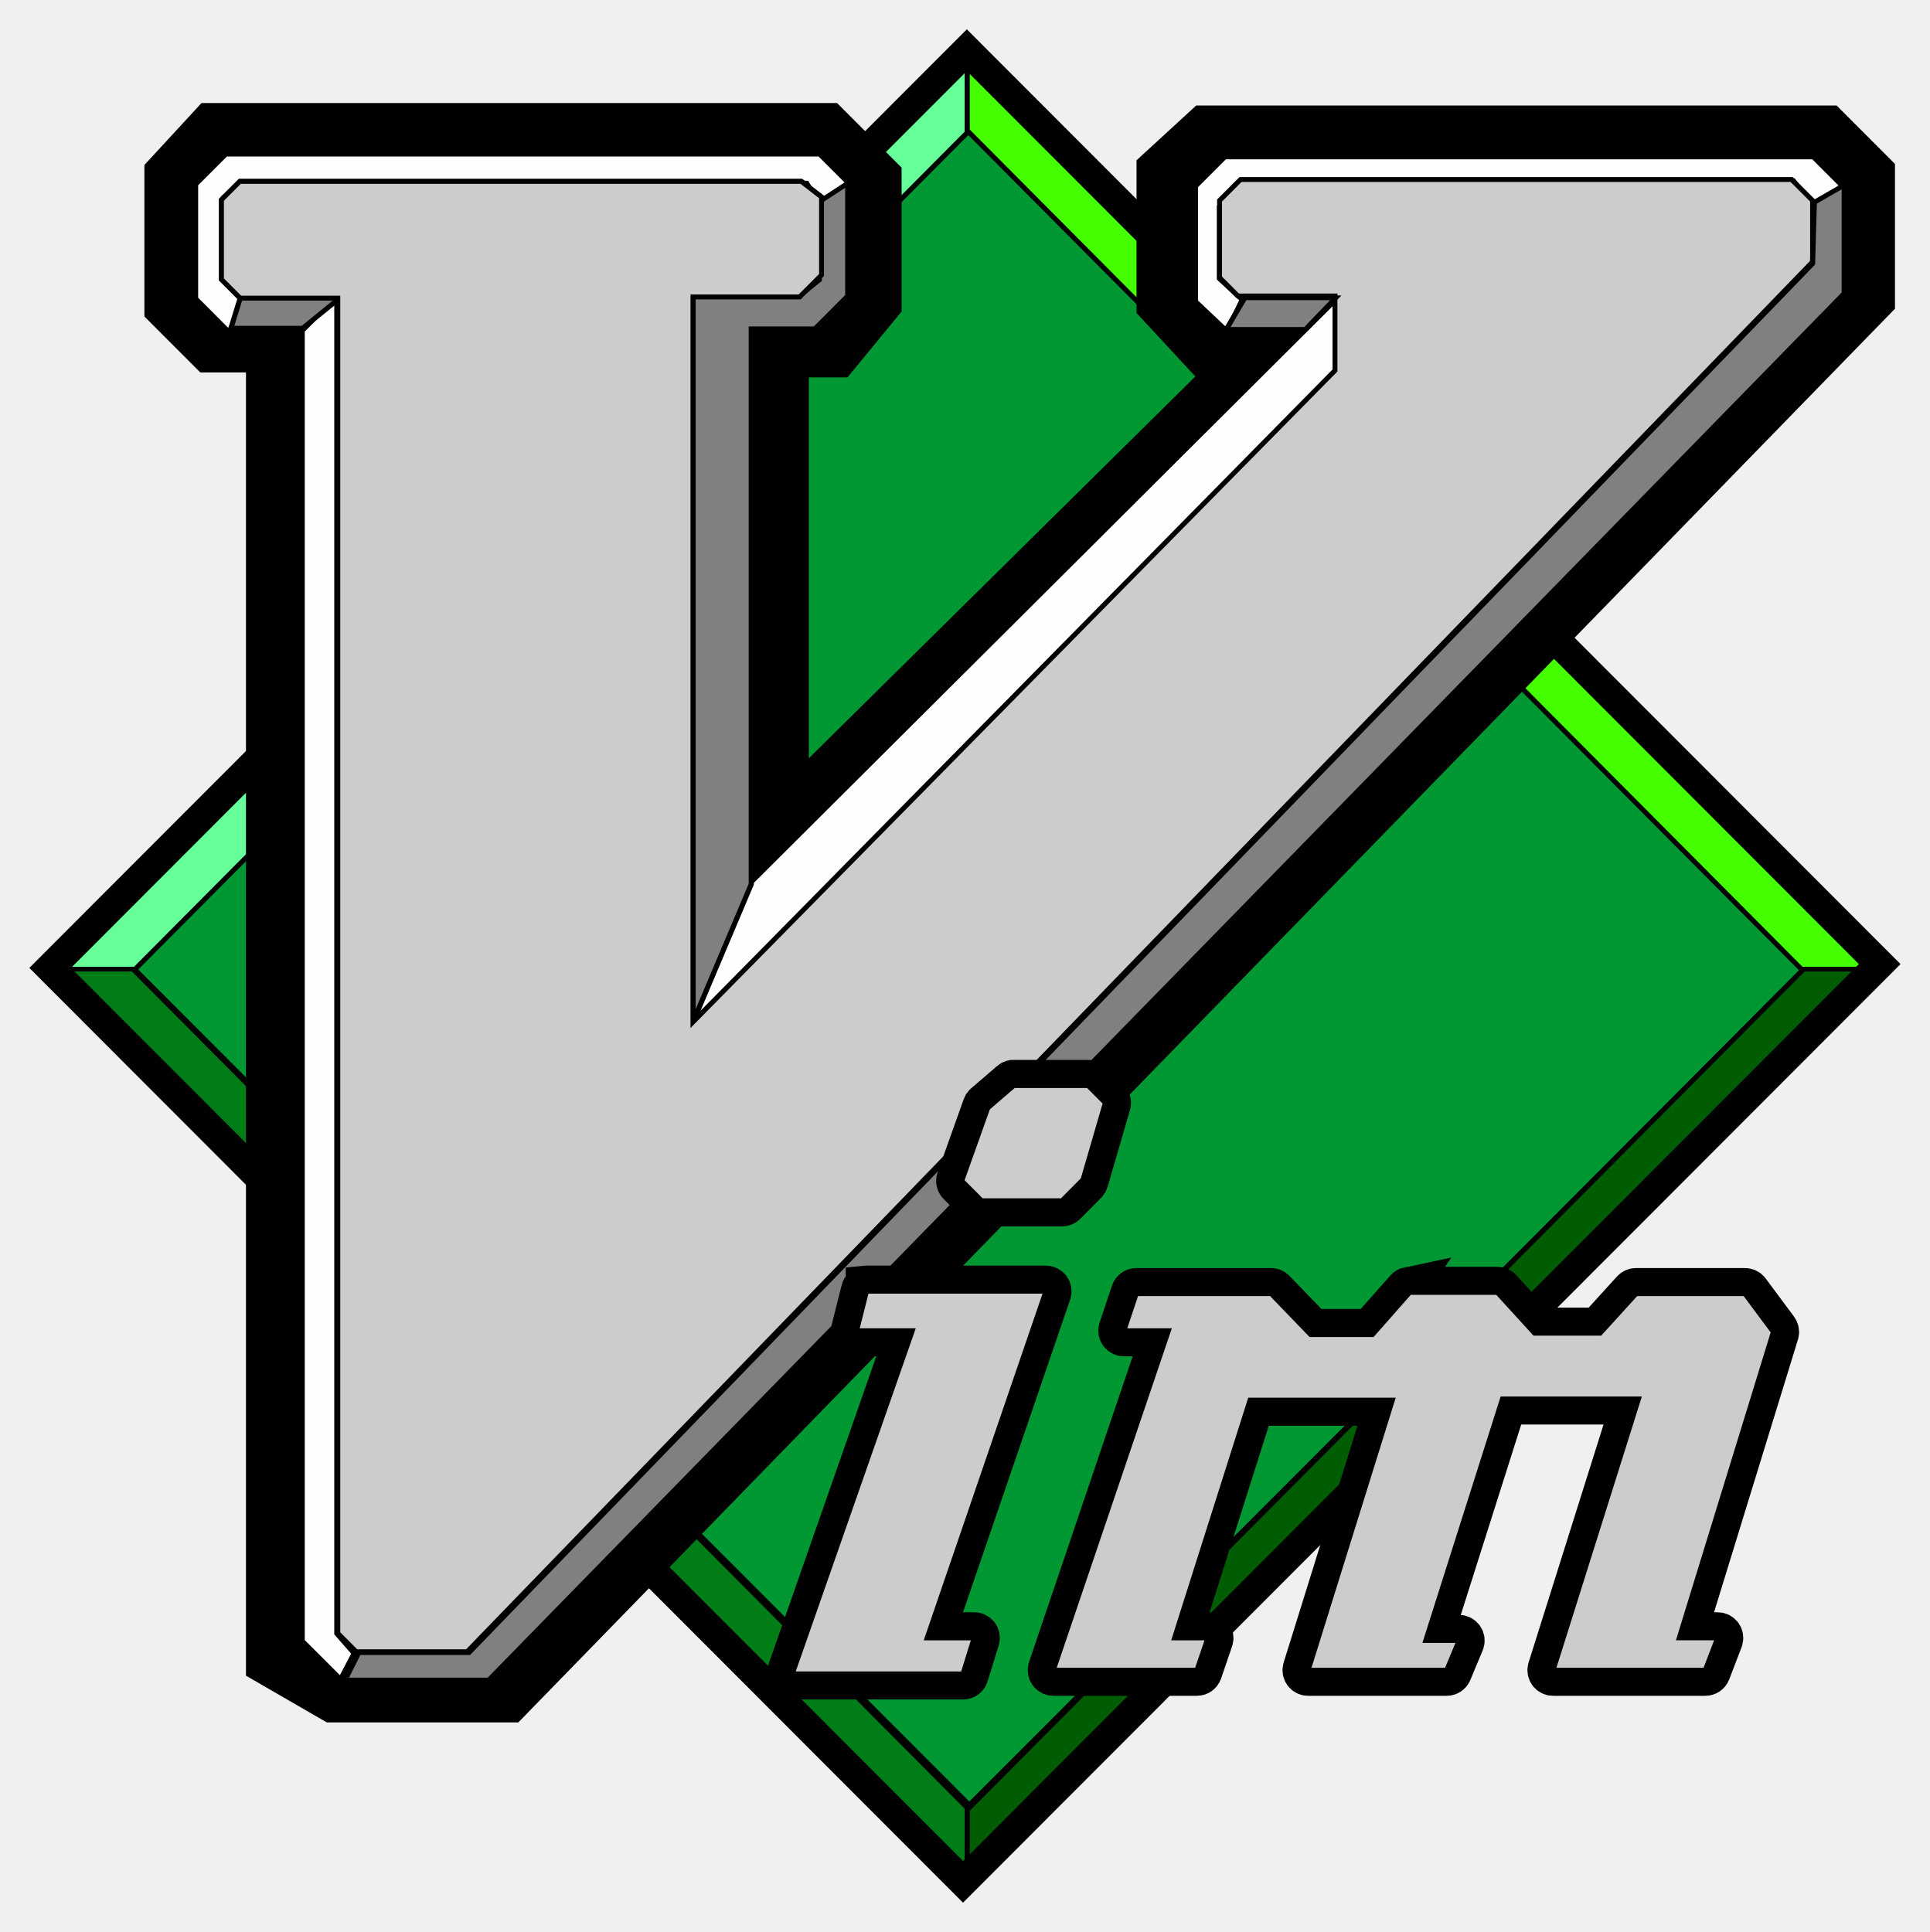
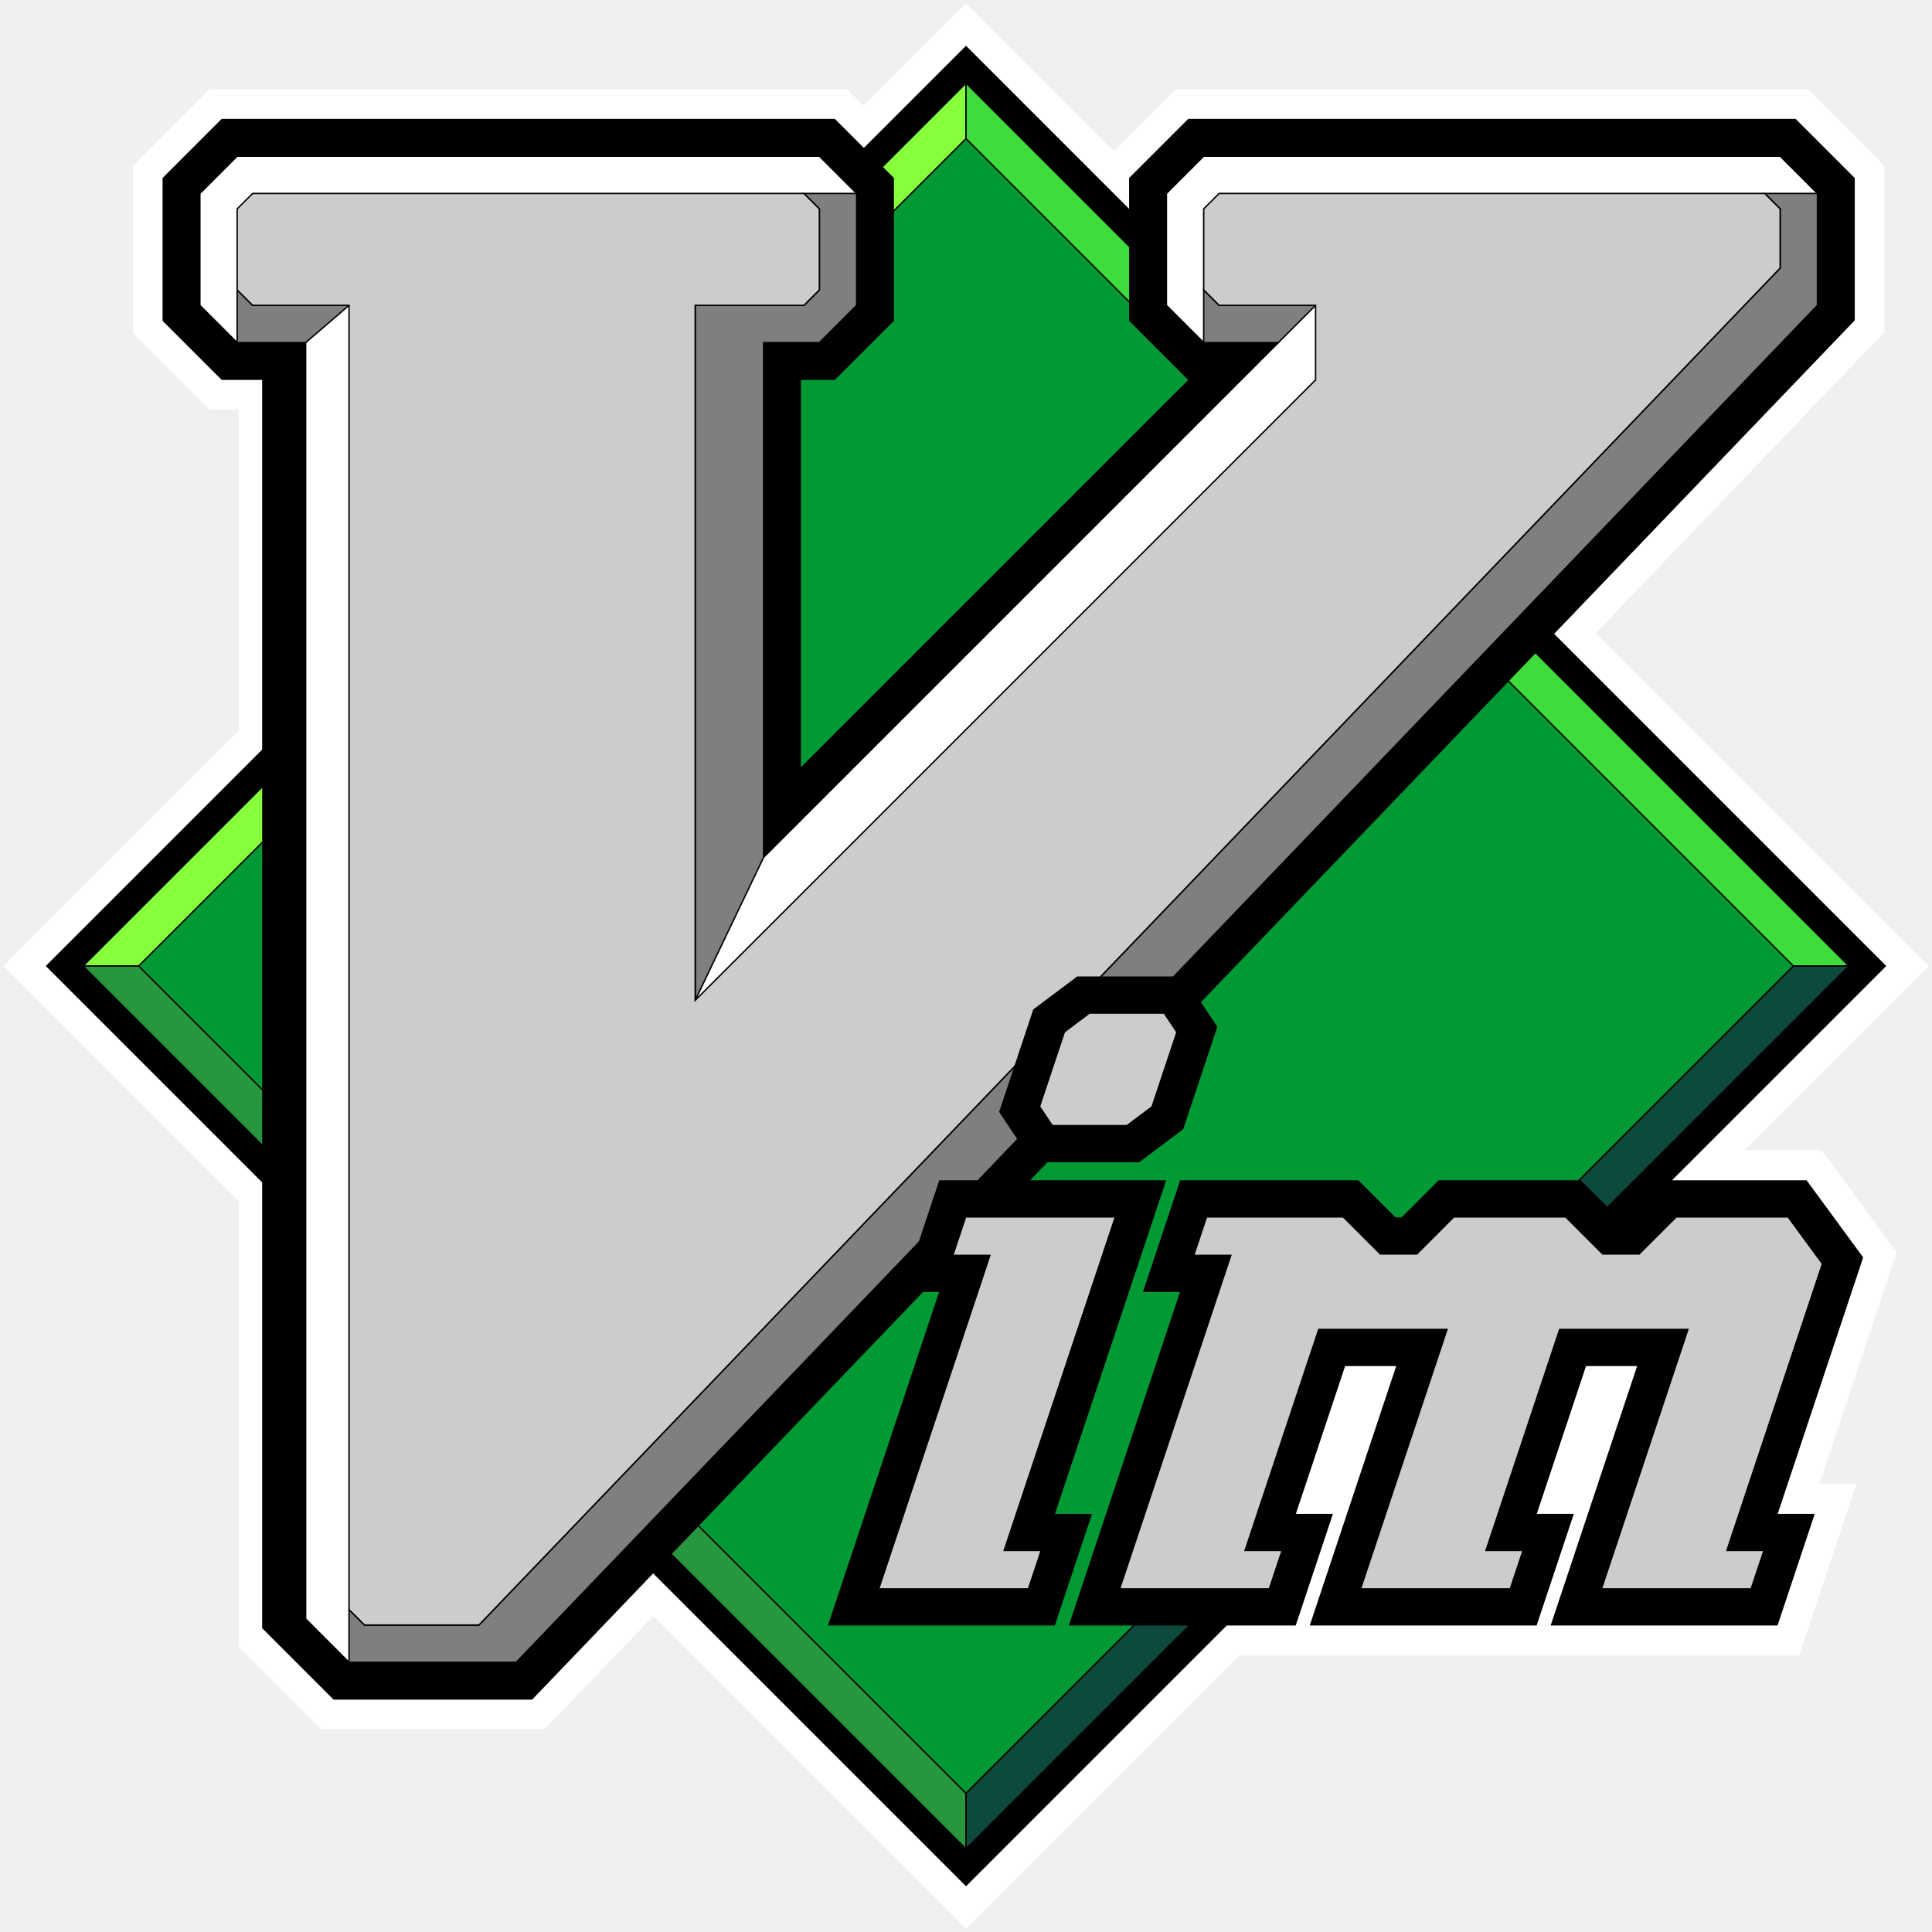
- <svg xmlns="http://www.w3.org/2000/svg" width="544.17" height="544.864" version="1.1">
-   <g id="layer1" transform="translate(-69.98099,-160.3329)">
-     <g id="g3699" transform="matrix(1.532388,0,0,1.393967,-54.91214,-41.7924)">
-       <path id="path2836" d="M 260.507,170.695 105.984,340.791 259.864,510.178 414.387,340.082 260.507,170.695 z" style="fill:#019833;fill-opacity:1;stroke:#000000;stroke-width:0.946px;stroke-linecap:butt;stroke-linejoin:miter;stroke-opacity:1" />
-       <path id="path2838" d="m 259.864,171.404 0,-14.883 -168.044,184.979 14.165,0 153.879,-170.096 z" style="fill:#66fe98;fill-opacity:1;stroke:#000000;stroke-width:0.946px;stroke-linecap:butt;stroke-linejoin:miter;stroke-opacity:1" />
-       <path style="fill:#45fe02;fill-opacity:1;stroke:#000000;stroke-width:0.946px;stroke-linecap:butt;stroke-linejoin:miter;stroke-opacity:1" d="m 259.477,171.404 0,-14.883 168.044,184.979 -14.165,0 -153.879,-170.096 z" id="path2840" />
-       <path style="fill:#017d17;fill-opacity:1;stroke:#000000;stroke-width:0.946px;stroke-linecap:butt;stroke-linejoin:miter;stroke-opacity:1" d="m 259.864,511.17 0,14.883 -168.044,-184.979 14.165,0 153.879,170.096 z" id="path2842" />
-       <path id="path3650" d="m 122.994,175.306 108.354,0 6.601,7.267 0,22.301 -5.236,7.016 -11.837,0 0,110.754 101.98,-110.754 -16.845,0 -5.918,-7.016 0,-23.554 5.463,-5.513 109.72,0 5.463,6.014 0,22.051 -248.121,280.143 -28.227,0 -8.17,-5.193 0,-267.934 -13.683,0 -5.008,-5.513 0,-23.554 5.463,-6.515 z" style="fill:none;stroke:#000000;stroke-width:18.914;stroke-linecap:butt;stroke-linejoin:miter;stroke-miterlimit:4;stroke-opacity:1;stroke-dasharray:none" />
-       <path id="path2844" d="m 259.477,511.17 0,14.883 168.044,-184.979 -14.165,0 -153.879,170.096 z" style="fill:#005d04;fill-opacity:1;stroke:#000000;stroke-width:0.946px;stroke-linecap:butt;stroke-linejoin:miter;stroke-opacity:1" />
-       <path style="fill:none;stroke:#000000;stroke-width:5.674;stroke-linecap:butt;stroke-linejoin:miter;stroke-miterlimit:4;stroke-opacity:1;stroke-dasharray:none" d="M 259.41,155.148 90.734,340.823 258.707,525.725 427.384,340.05 259.41,155.148 z" id="path2846" />
-       <path id="path3640" d="m 232.5,186.642 6.117,-3.544 -6.278,-6.91 -109.293,0 -5.553,6.113 0,23.122 6.157,6.777 2.938,-6.777 -3.863,-4.252 0,-16.301 2.897,-2.835 104.303,0 2.575,4.607 z" style="fill:#fefefe;fill-opacity:1;stroke:#000000;stroke-width:0.946px;stroke-linecap:butt;stroke-linejoin:miter;stroke-opacity:1" />
-       <path transform="matrix(0.901386,0,0,0.9922254,-437.4229,-185.3062)" d="m 828.938,369.5 -4.281,4.281 0,15.719 3.75,3.75 19.812,0 0,15.188 -131.062,132.844 0,-147.844 21.781,0 4.469,-4.469 0,-15.906 -4.125,-3.188 -114.625,0 -3.75,3.75 0,16.25 3.812,3.812 19.938,0 0,272.25 3.75,3.75 22.656,0 274.656,-283.406 0,-12.5 -4.281,-4.281 -112.5,0 z" id="path3632" style="fill:none;stroke:#000000;stroke-width:1px;stroke-linecap:butt;stroke-linejoin:miter;stroke-opacity:1" />
-       <path id="path3646" d="m 143.482,204.874 0,270.621 3.187,4.009 -2.499,5.243 -7.061,-7.749 0,-265.108 z" style="fill:#fefefe;fill-opacity:1;stroke:#000000;stroke-width:0.946px;stroke-linecap:butt;stroke-linejoin:miter;stroke-opacity:1" />
-       <path id="path3644" d="m 125.825,204.874 -1.821,6.515 13.203,0 7.284,-6.515 -18.666,0 z" style="fill:#808080;fill-opacity:1;stroke:#000000;stroke-width:0.946px;stroke-linecap:butt;stroke-linejoin:miter;stroke-opacity:1" />
-       <path id="path3638" d="m 307.186,212.191 2.897,-6.556 -4.185,-4.252 0,-14.529 4.829,-5.316 100.762,0 3.863,5.67 5.473,-4.252 -5.634,-6.201 -108.327,0 -5.392,5.936 0,23.3 5.593,5.803 m -87.543,111.878 -10.523,28.106 118.79,-131.115 0,-15.592 -108.267,118.602 z" style="fill:#fefefe;fill-opacity:1;stroke:#000000;stroke-width:0.946px;stroke-linecap:butt;stroke-linejoin:miter;stroke-opacity:1" />
-       <path id="path3642" d="m 232.259,185.831 5.236,-3.759 0,22.802 -6.032,6.64 -11.723,0 0,112.383 -10.699,27.814 0,-146.837 19.577,0 3.642,-3.257 0,-15.786 z" style="fill:#808080;fill-opacity:1;stroke:#000000;stroke-width:0.946px;stroke-linecap:butt;stroke-linejoin:miter;stroke-opacity:1" />
-       <path transform="matrix(0.901386,0,0,0.9922254,-437.4229,-185.3062)" d="m 828.938,369.5 -4.281,4.281 0,15.719 3.75,3.75 19.812,0 0,15.188 -131.062,132.844 0,-147.844 21.781,0 4.469,-4.469 0,-15.906 -4.125,-3.188 -114.625,0 -3.75,3.75 0,16.25 3.812,3.812 19.938,0 0,272.25 3.75,3.75 22.656,0 274.656,-283.406 0,-12.5 -4.281,-4.281 -112.5,0 z" id="path3622" style="fill:#cccccc;fill-opacity:1;stroke:#000000;stroke-width:1px;stroke-linecap:butt;stroke-linejoin:miter;stroke-opacity:1" />
-       <path id="path3636" d="m 415.353,185.933 5.498,-3.494 0,21.922 -249.391,280.521 -26.477,0 2.53,-5.533 20.281,0 247.237,-281.012 z" style="fill:#808080;fill-opacity:1;stroke:#000000;stroke-width:0.946px;stroke-linecap:butt;stroke-linejoin:miter;stroke-opacity:1" />
-       <path id="path3652" d="m 327.296,205.25 -5.577,6.39 -14.569,0 3.415,-6.39 c 0.114,0 16.731,0 16.731,0 z" style="fill:#808080;fill-opacity:1;stroke:#000000;stroke-width:0.946px;stroke-linecap:butt;stroke-linejoin:miter;stroke-opacity:1" />
-       <g transform="matrix(0.901386,0,0,0.9922254,-92.53029,-192.2379)" id="g3673">
-         <path style="fill:#cccccc;fill-opacity:1;stroke:#000000;stroke-width:8;stroke-linecap:butt;stroke-linejoin:miter;stroke-miterlimit:10;stroke-opacity:1;stroke-dasharray:none" id="path3671" d="m 399.781,560 a 1.233,1.233 0 0 0 -0.562,0.281 l -5.312,4.562 A 1.233,1.233 0 0 0 393.562,565.375 L 388.25,580.25 a 1.233,1.233 0 0 0 0.281,1.281 l 4.062,4.062 a 1.233,1.233 0 0 0 0.875,0.344 l 16.406,0 a 1.233,1.233 0 0 0 0.875,-0.344 l 4.281,-4.312 a 1.233,1.233 0 0 0 0.312,-0.531 l 4.562,-15.656 a 1.233,1.233 0 0 0 -0.312,-1.219 l -3.531,-3.531 A 1.233,1.233 0 0 0 415.188,560 l -15.156,0 a 1.233,1.233 0 0 0 -0.25,0 z m -30.062,41.938 a 1.233,1.233 0 0 0 -0.938,0.906 l -2.031,8.062 a 1.233,1.233 0 0 0 1.188,1.531 l 9.656,0 -23.938,68.344 a 1.233,1.233 0 0 0 1.156,1.625 l 34.844,0 a 1.233,1.233 0 0 0 1.188,-0.844 l 2.281,-7.344 a 1.233,1.233 0 0 0 -1.188,-1.594 l -7.875,0 23.688,-69.062 a 1.233,1.233 0 0 0 -1.156,-1.625 l -36.625,0 a 1.233,1.233 0 0 0 -0.25,0 z m 110.875,0.25 a 1.233,1.233 0 0 0 -0.688,0.406 l -7.25,8.188 -11.531,0 -7.688,-7.969 a 1.233,1.233 0 0 0 -0.875,-0.375 l -27.531,0 A 1.233,1.233 0 0 0 423.875,603.25 l -2.531,7.562 a 1.233,1.233 0 0 0 1.156,1.625 l 7.375,0 -22.938,67.594 a 1.233,1.233 0 0 0 1.156,1.625 l 29.312,0 a 1.233,1.233 0 0 0 1.156,-0.812 l 2.25,-6.594 a 1.233,1.233 0 0 0 -1.156,-1.625 l -5.125,0 14.625,-46.031 26.469,0 -16.688,53.469 a 1.233,1.233 0 0 0 1.188,1.594 l 28.281,0 a 1.233,1.233 0 0 0 1.125,-0.75 l 2.531,-6.062 a 1.233,1.233 0 0 0 -1.125,-1.688 l -5.125,0 14.875,-46.812 25.188,0 -16.938,53.719 a 1.233,1.233 0 0 0 1.188,1.594 l 31.062,0 a 1.233,1.233 0 0 0 1.156,-0.781 l 2.531,-6.594 a 1.233,1.233 0 0 0 -1.156,-1.656 l -6.156,0 18.719,-60.781 a 1.233,1.233 0 0 0 -0.188,-1.125 l -5.812,-7.812 a 1.233,1.233 0 0 0 -1,-0.469 l -22.219,0 a 1.233,1.233 0 0 0 -0.906,0.375 l -7,7.688 -12.25,0 -7.25,-7.938 a 1.233,1.233 0 0 0 -0.906,-0.375 l -17.906,0 a 1.233,1.233 0 0 0 -0.25,0 z" />
-         <path d="m 400.031,561.219 -5.312,4.562 -5.312,14.875 4.062,4.062 16.406,0 4.281,-4.312 4.562,-15.656 -3.531,-3.531 -15.156,0 z m -30.062,41.938 -2.031,8.062 11.375,0 -24.5,69.969 34.844,0 2.281,-7.344 -9.594,0 24.25,-70.688 -36.625,0 z m 110.875,0.25 L 473.25,612 l -12.625,0 -8.062,-8.344 -27.531,0 -2.531,7.562 9.094,0 -23.5,69.219 29.312,0 2.25,-6.594 -6.812,0 15.406,-48.469 29.062,0 -17.188,55.062 28.281,0 2.531,-6.062 -6.812,0 15.656,-49.25 27.781,0 -17.438,55.312 31.062,0 2.531,-6.594 -7.844,0 19.219,-62.375 -5.812,-7.812 -22.219,0 -7.344,8.062 -13.375,0 -7.594,-8.312 -17.906,0 z" id="path3665" style="fill:#cccccc;fill-opacity:1;stroke:#000000;stroke-width:1;stroke-linecap:butt;stroke-linejoin:miter;stroke-miterlimit:10;stroke-opacity:1;stroke-dasharray:none" />
-       </g>
-     </g>
+ <svg xmlns="http://www.w3.org/2000/svg" viewBox="0 0 294.609 294.609" width="294.609" height="294.609">
+   <path id="background" d="M20.282,25.276 V50.784 L31.941,62.444 H36.407 V111.398 L0.5,147.305 36.407,183.212 V251.086 L49.004,263.683 H83.065 L99.617,246.422 147.305,294.109 188.961,252.453 H274.354 L283.083,226.267 H277.431 L289.206,190.944 277.808,175.402 H266.012 L294.109,147.305 243.343,96.539 287.338,50.659 V25.276 L275.679,13.616 H179.327 L169.874,23.069 147.305,0.5 131.678,16.126 129.168,13.616 H31.941Z" fill="#ffffff" />
+   <g id="diamond">
+     <path id="diamond_outline" d="M287.633,147.305 147.305,6.977 6.977,147.305 147.305,287.633 192.751,242.186 H170.875 L187.83,191.321 H182.179 L184.062,185.669 H204.785 L210.437,191.321 H216.089 L221.74,185.669 H238.695 L243.982,190.956Z" fill="#000000" />
+     <path id="diamond_face" d="M273.467,147.305 147.305,21.143 21.143,147.305 147.305,273.467 178.585,242.186 H170.875 L187.83,191.321 H182.179 L184.062,185.669 H204.785 L210.437,191.321 H216.089 L221.74,185.669 H235.102Z" fill="#009933" />
+     <path id="diamond_bevel_0" d="M147.305,21.143 V12.664 L12.664,147.305 H21.143Z" fill="#87ff3c" stroke="#000000" stroke-width="0.216" />
+     <path id="diamond_bevel_1" d="M273.467,147.305 H281.945 L147.305,12.664 V21.143Z" fill="#3edc3c" stroke="#000000" stroke-width="0.216" />
+     <path id="diamond_bevel_2" d="M235.102,185.669 H238.695 L241.138,188.112 281.945,147.305 H273.467Z M147.305,273.467 V281.945 L187.064,242.186 H178.585Z" fill="#0d493c" stroke="#000000" stroke-width="0.216" />
+     <path id="diamond_bevel_3" d="M21.143,147.305 H12.664 L147.305,281.945 V273.467Z" fill="#26973c" stroke="#000000" stroke-width="0.216" />
+   </g>
+   <g id="letter_v">
+     <path id="v_outline" d="M24.789,27.143 33.808,18.124 H127.301 L136.32,27.143 V48.917 L127.301,57.936 H122.133 V116.997 L181.194,57.936 172.175,48.917 V27.143 L181.194,18.124 H273.812 L282.831,27.143 V48.848 L81.142,259.176 H50.871 L39.977,248.282 V57.936 H33.808 L24.789,48.917Z" fill="#000000" />
+     <path id="v_lit_bevels" d="M30.477,29.499 36.164,23.811 H124.945 L130.633,29.499 V46.561 L124.945,52.249 H116.445 V130.728 L194.925,52.249 H183.55 L177.862,46.561 V29.499 L183.55,23.811 H271.456 L277.143,29.499 V46.561 L78.716,253.488 H53.227 L46.602,246.863 V52.249 H36.164 L30.477,46.561Z" fill="#ffffff" stroke="#000000" stroke-width="0.216" />
+     <path id="v_dim_bevel_0" d="M130.633,29.499 V46.561 L124.945,52.249 H116.445 V130.728 L106.008,152.54 V46.561 H122.59 L124.945,44.205 V31.855 L122.59,29.499Z" fill="#7f7f7f" stroke="#000000" stroke-width="0.216" />
+     <path id="v_dim_bevel_1" d="M194.925,52.249 H183.55 V44.205 L185.905,46.561 H200.612Z" fill="#7f7f7f" stroke="#000000" stroke-width="0.216" />
+     <path id="v_dim_bevel_2" d="M277.143,29.499 V46.561 L78.716,253.488 H53.227 V245.445 L55.583,247.801 H73.029 L271.456,40.874 V31.855 L269.1,29.499Z" fill="#7f7f7f" stroke="#000000" stroke-width="0.216" />
+     <path id="v_dim_bevel_3" d="M46.602,52.249 H36.164 V44.205 L38.52,46.561 H53.227Z" fill="#7f7f7f" stroke="#000000" stroke-width="0.216" />
+     <path id="v_face" d="M36.164,31.855 38.52,29.499 H122.59 L124.945,31.855 V44.205 L122.59,46.561 H106.008 V152.54 L200.612,57.936 V46.561 H185.905 L183.55,44.205 V31.855 L185.905,29.499 H269.1 L271.456,31.855 V40.874 L73.029,247.801 H55.583 L53.227,245.445 V46.561 H38.52 L36.164,44.205Z" fill="#cccccc" stroke="#000000" stroke-width="0.216" />
+   </g>
+   <g id="letters_im">
+     <path id="im_outline" d="M173.713,177.228 180.419,172.198 185.628,156.57 180.513,148.898 H164.27 L157.564,153.927 152.355,169.555 157.47,177.228Z M160.869,230.847 177.824,179.982 H143.227 L137.552,197.008 H143.203 L126.248,247.874 H160.845 L166.521,230.847Z M203.257,230.847 H197.605 L205.117,208.312 H212.907 L199.72,247.874 H234.317 L239.993,230.847 H234.341 L241.853,208.312 H249.643 L236.456,247.874 H271.053 L276.729,230.847 H271.077 L284.112,191.742 275.488,179.982 H253.295 L247.643,185.633 H246.703 L241.051,179.982 H219.385 L213.733,185.633 H212.793 L207.141,179.982 H179.963 L174.288,197.008 H179.939 L162.984,247.874 H197.581Z" fill="#000000" />
+     <path id="im_face" d="M134.139,242.186 151.094,191.321 H145.443 L147.326,185.669 H169.933 L152.978,236.535 H158.63 L156.746,242.186Z M158.63,168.714 162.398,157.411 166.165,154.585 H177.469 L179.353,157.411 175.585,168.714 171.817,171.54 H160.514Z M170.875,242.186 187.83,191.321 H182.179 L184.062,185.669 H204.785 L210.437,191.321 H216.089 L221.74,185.669 H238.695 L244.347,191.321 H249.999 L255.651,185.669 H272.606 L277.786,192.734 263.186,236.535 H268.838 L266.954,242.186 H244.347 L257.534,202.624 H237.754 L226.45,236.535 H232.102 L230.218,242.186 H207.611 L220.798,202.624 H201.018 L189.714,236.535 H195.366 L193.482,242.186Z" fill="#cccccc" />
  </g>
</svg>
